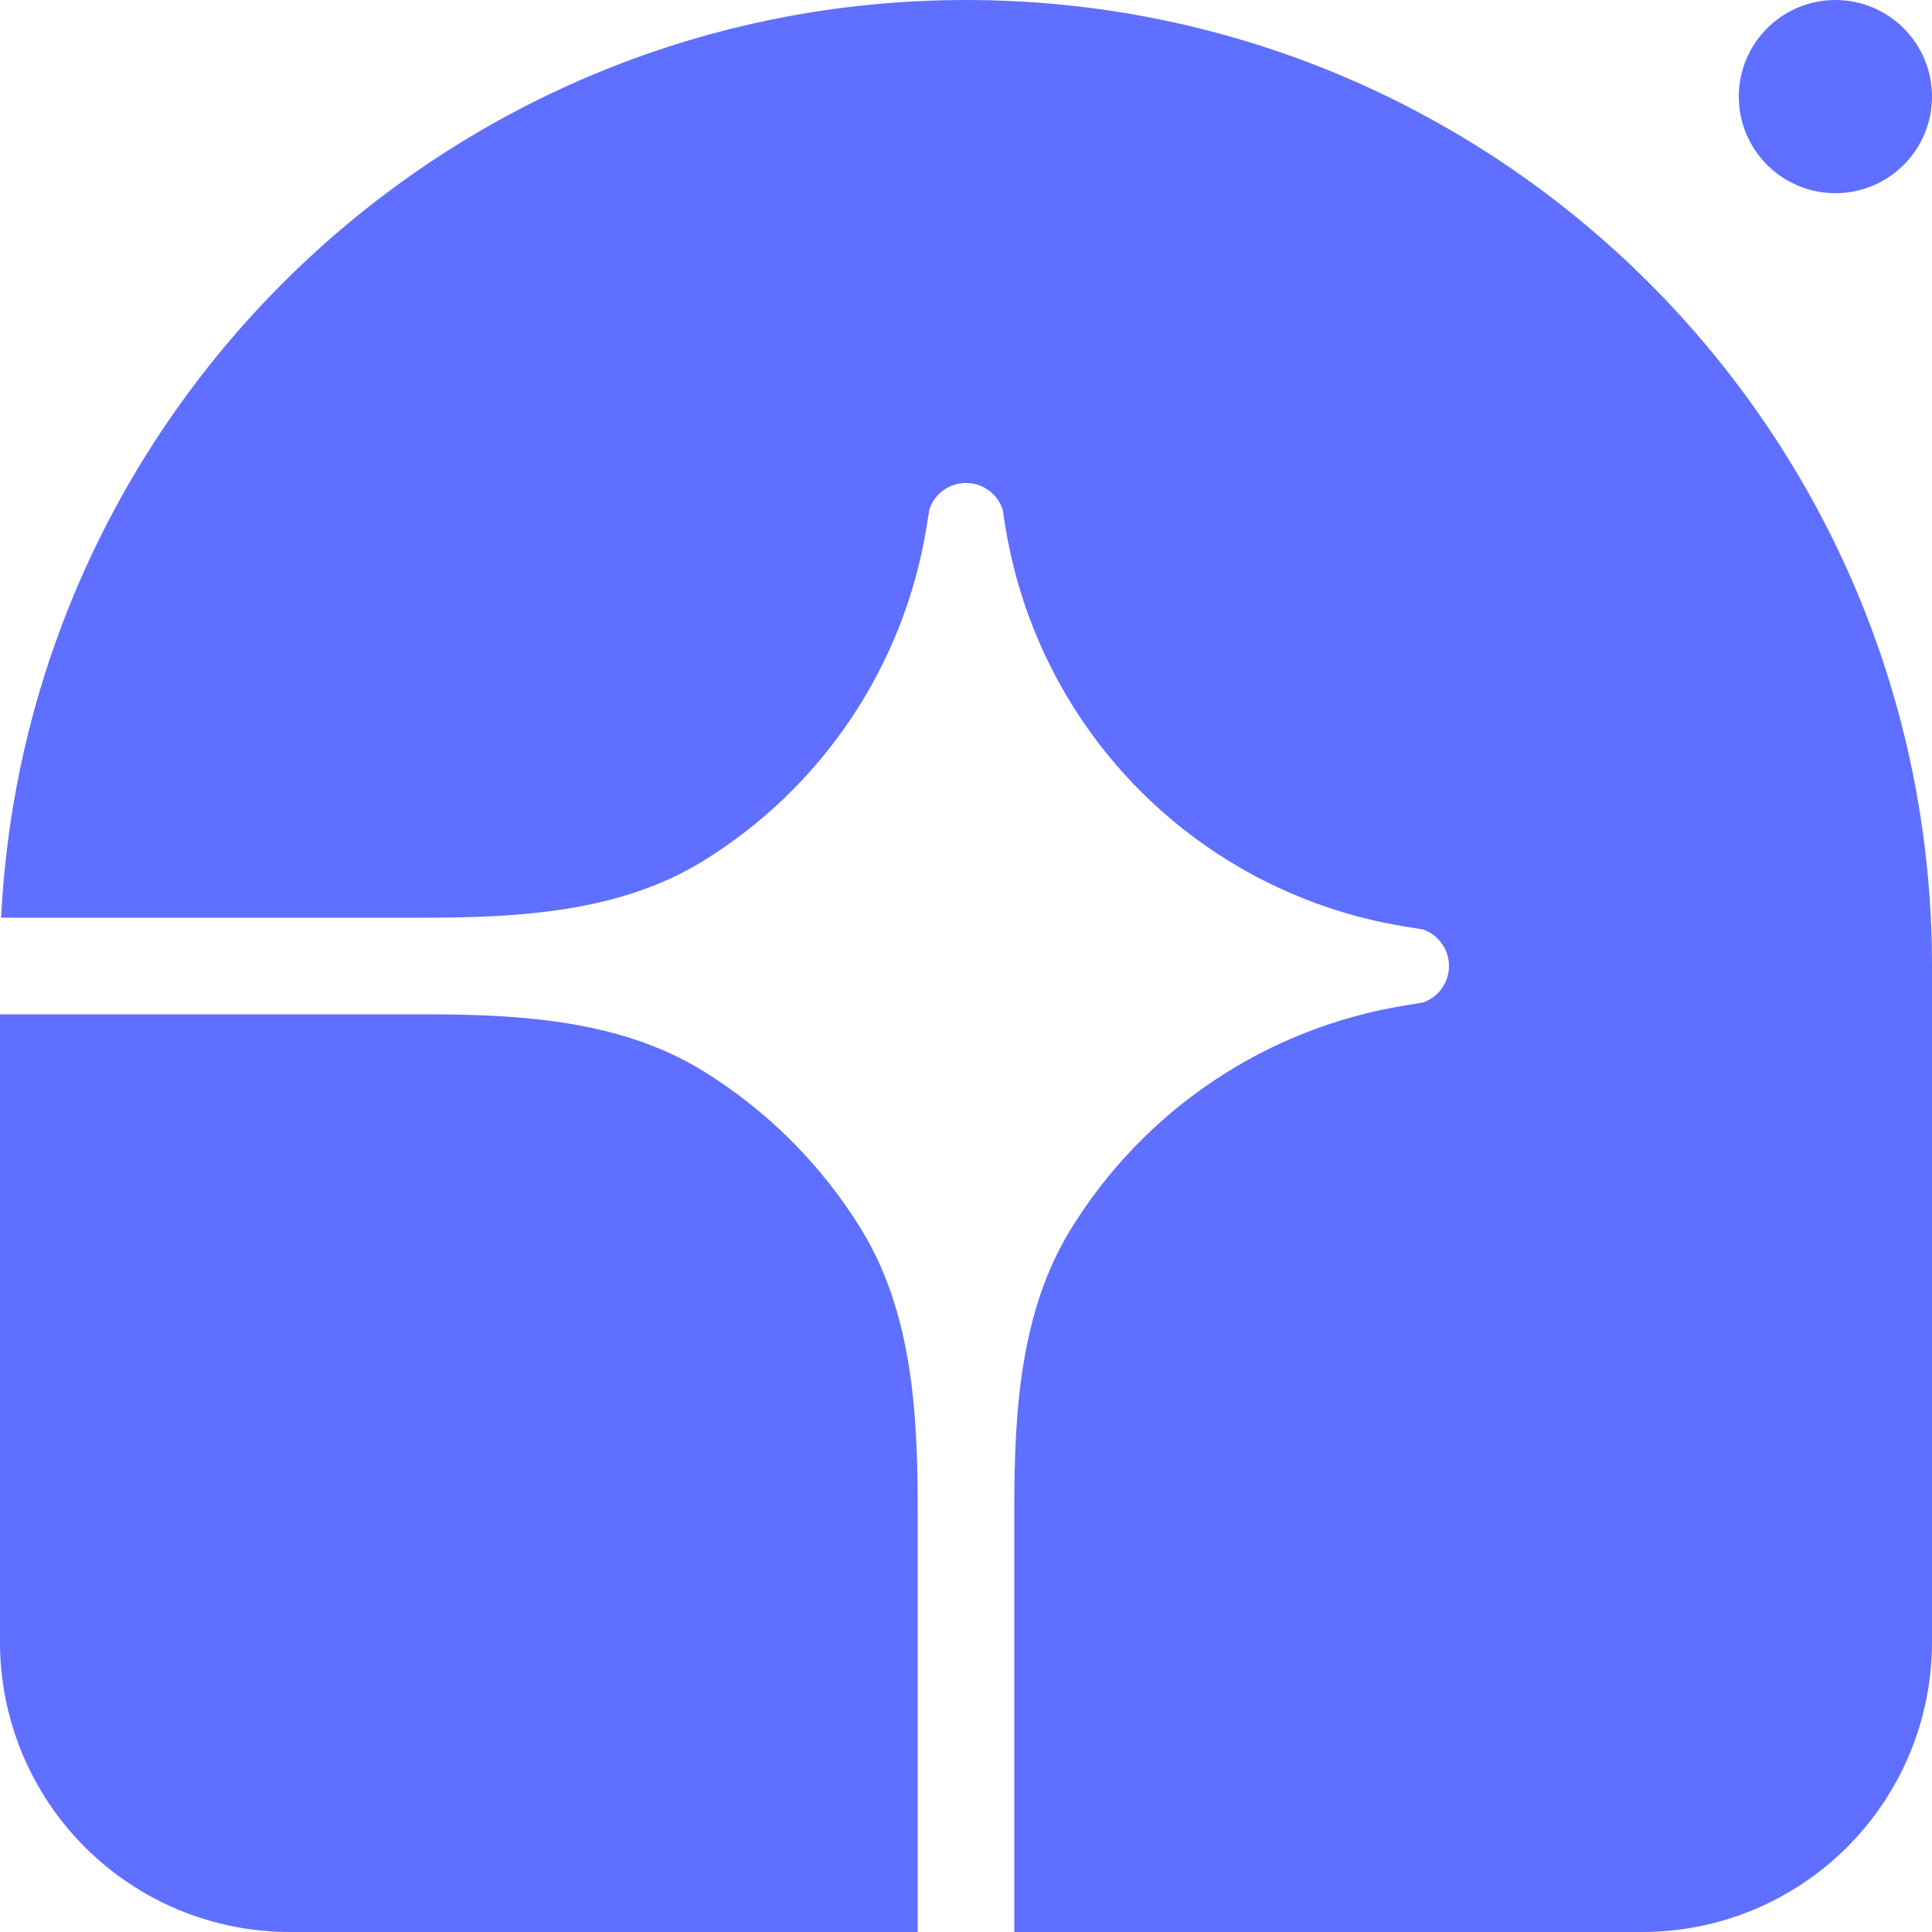
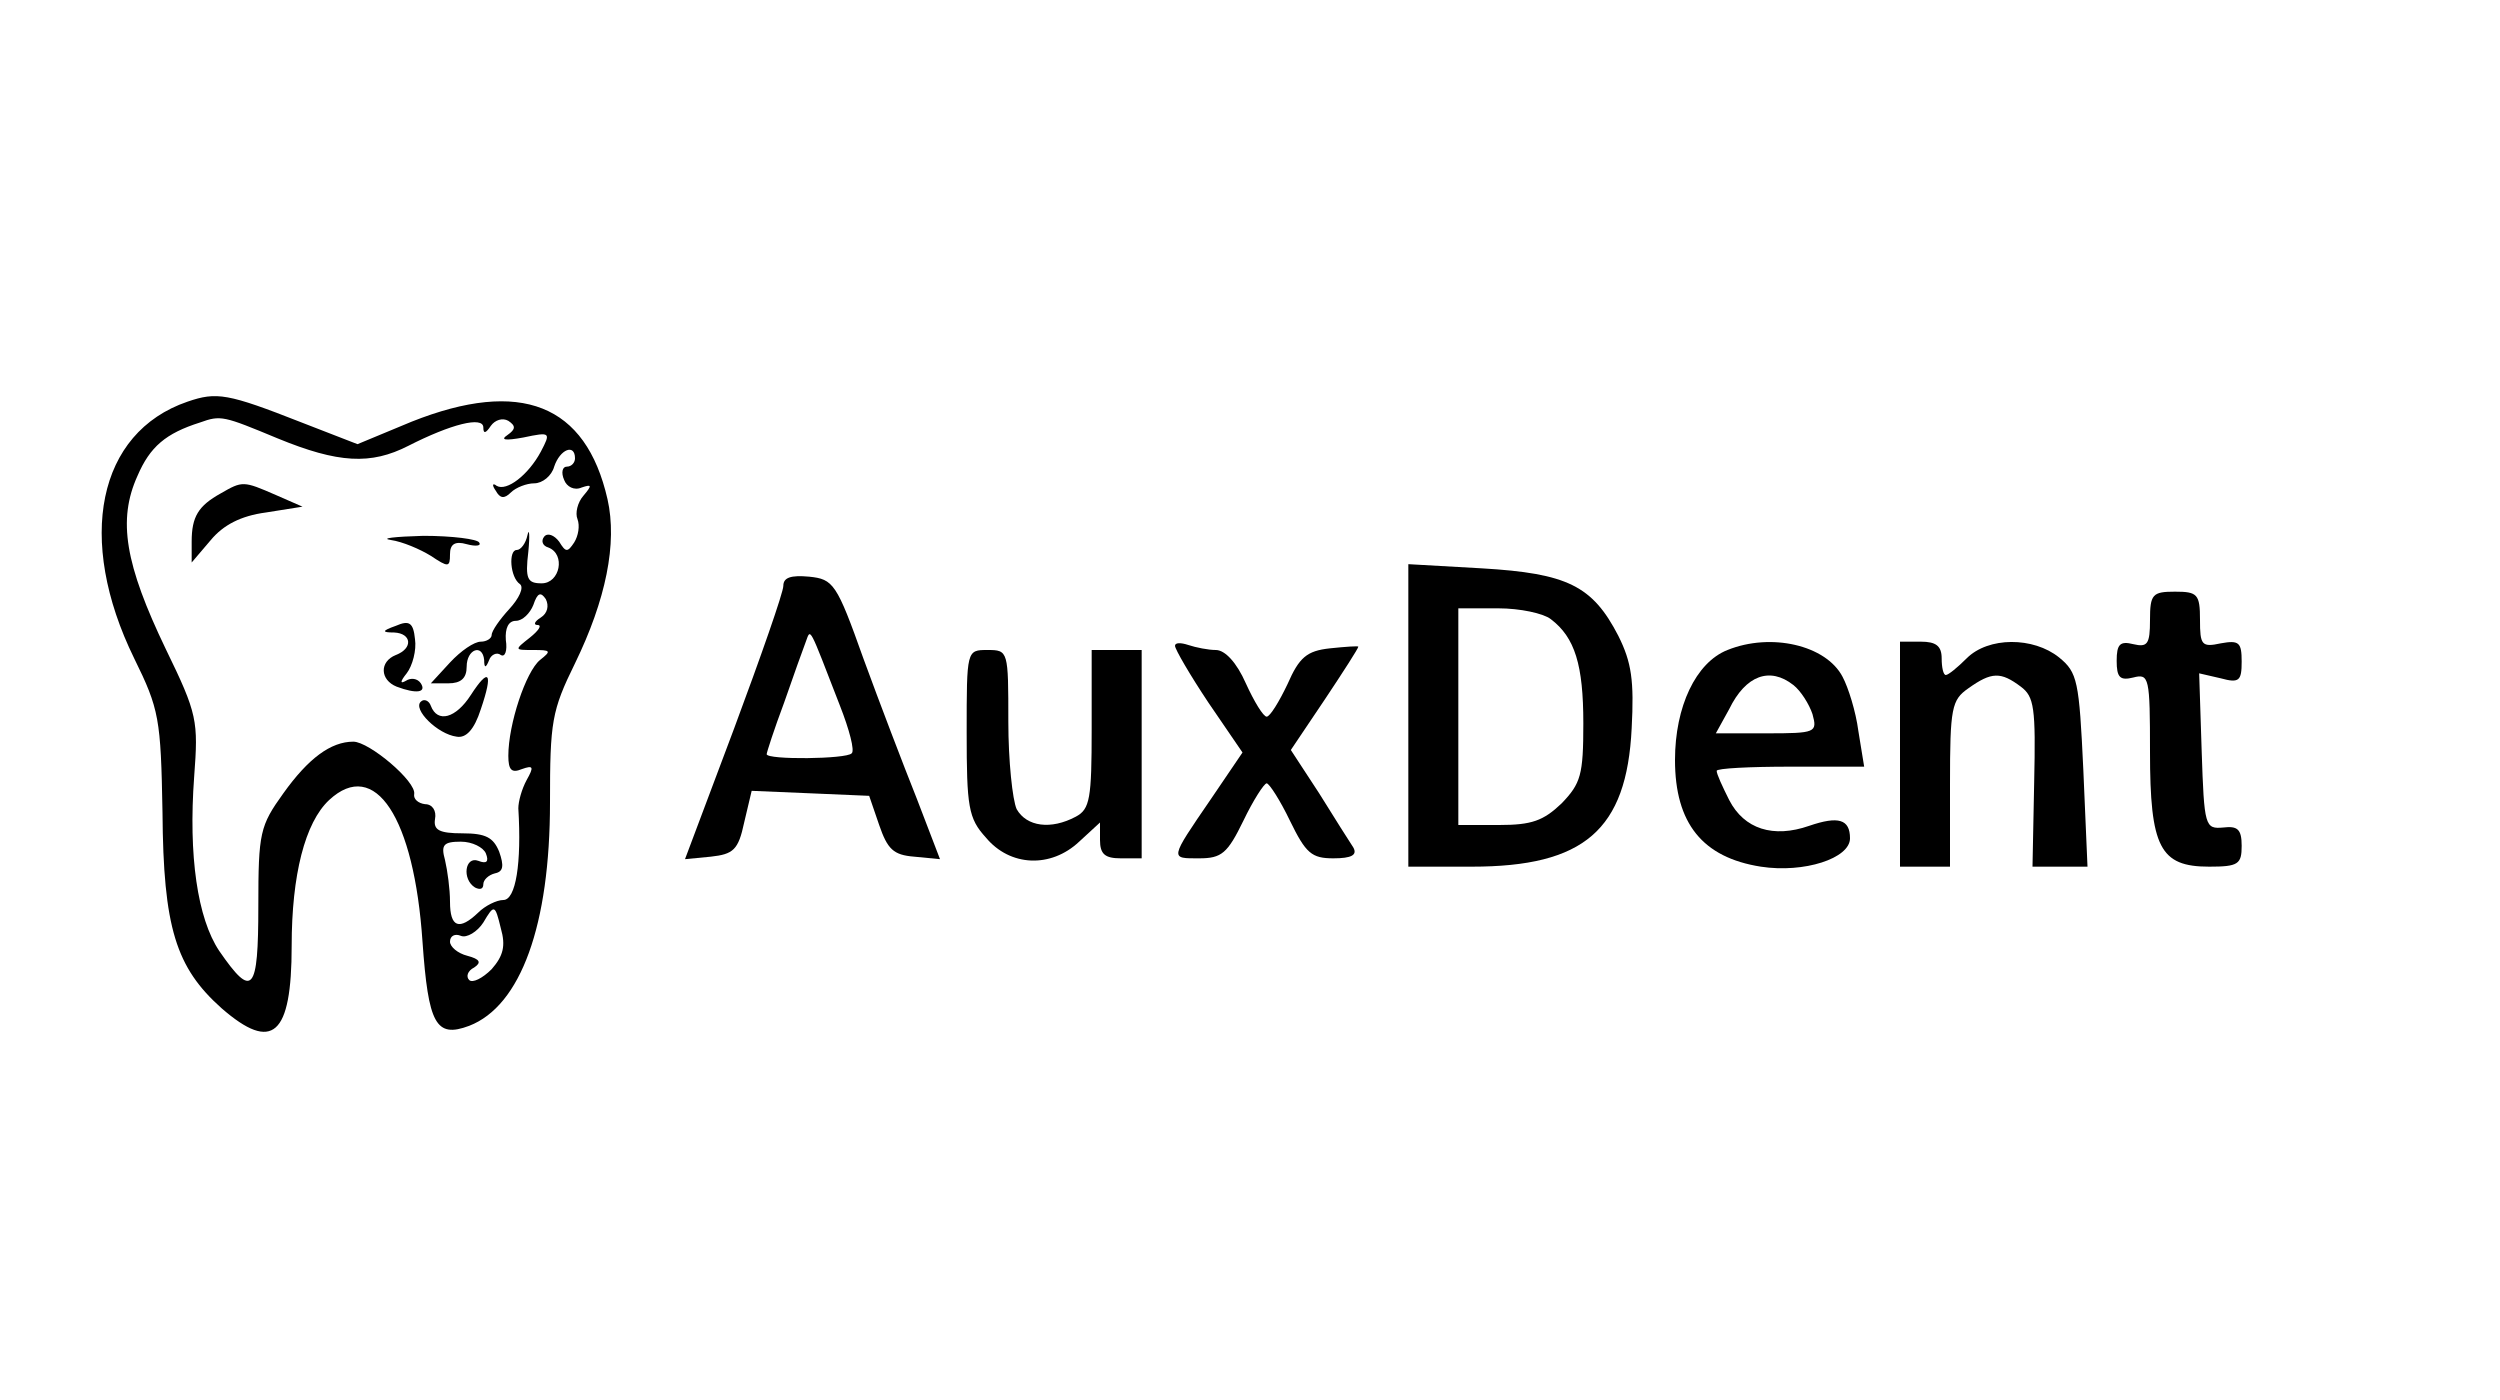
- <svg xmlns="http://www.w3.org/2000/svg" width="46" height="46" viewBox="0 0 46 46" fill="none">
-   <path d="M23 0C35.703 0 46 10.297 46 23V39.1C46 40.93 45.273 42.685 43.979 43.979C42.685 45.273 40.93 46 39.1 46H24.15V35.91C24.15 33.608 24.29 31.223 25.497 29.263C26.362 27.859 27.518 26.657 28.888 25.738C30.258 24.82 31.81 24.208 33.437 23.942L33.878 23.87C34.059 23.808 34.217 23.691 34.328 23.535C34.44 23.379 34.5 23.192 34.5 23C34.5 22.808 34.44 22.621 34.328 22.465C34.217 22.309 34.059 22.192 33.878 22.129L33.437 22.058C31.059 21.67 28.863 20.544 27.159 18.84C25.456 17.137 24.33 14.941 23.942 12.563L23.87 12.122C23.808 11.941 23.691 11.783 23.535 11.671C23.379 11.56 23.192 11.5 23 11.5C22.808 11.5 22.621 11.56 22.465 11.671C22.309 11.783 22.191 11.941 22.129 12.122L22.058 12.563C21.792 14.19 21.18 15.742 20.261 17.111C19.343 18.481 18.141 19.638 16.737 20.502C14.777 21.71 12.392 21.85 10.09 21.85H0.027C0.629 9.682 10.683 0 23 0Z" fill="#5F6FFF" />
-   <path d="M0 24.15H10.09C12.392 24.15 14.777 24.29 16.737 25.498C18.269 26.442 19.558 27.731 20.502 29.263C21.71 31.223 21.85 33.608 21.85 35.91V46H6.9C5.07 46 3.315 45.273 2.021 43.979C0.727 42.685 0 40.93 0 39.1L0 24.15ZM46 2.3C46 2.91 45.758 3.495 45.326 3.926C44.895 4.358 44.31 4.6 43.7 4.6C43.09 4.6 42.505 4.358 42.074 3.926C41.642 3.495 41.4 2.91 41.4 2.3C41.4 1.69 41.642 1.105 42.074 0.674C42.505 0.242 43.09 0 43.7 0C44.31 0 44.895 0.242 45.326 0.674C45.758 1.105 46 1.69 46 2.3Z" fill="#5F6FFF" />
+ <svg xmlns="http://www.w3.org/2000/svg" version="1.0" width="300pt" height="168pt" viewBox="0 0 300 168" preserveAspectRatio="xMidYMid meet">
+   <g transform="translate(0,168) scale(0.1,-0.1)" fill="#000000" stroke="none">
+     <path d="M225 1198 c-108 -37 -134 -165 -64 -308 30 -61 32 -72 34 -185 1 -138 16 -186 71 -235 61 -53 84 -33 84 75 0 85 16 148 45 175 55 51 102 -21 112 -170 7 -99 16 -116 56 -101 62 24 97 121 97 268 0 97 2 110 30 167 37 76 51 144 39 197 -26 114 -104 145 -235 93 l-65 -27 -67 26 c-89 35 -102 37 -137 25z m108 -44 c73 -30 112 -32 157 -9 51 26 90 36 90 22 0 -8 3 -7 9 2 5 7 14 10 21 6 9 -6 9 -10 -1 -17 -9 -6 -3 -7 19 -3 33 7 33 6 21 -17 -15 -28 -41 -48 -53 -41 -5 4 -6 1 -1 -6 5 -9 10 -10 18 -2 6 6 19 11 28 11 10 0 21 9 24 20 7 21 25 28 25 10 0 -5 -4 -10 -10 -10 -5 0 -7 -7 -3 -16 3 -8 12 -13 21 -9 12 4 13 3 2 -10 -7 -8 -10 -21 -7 -28 3 -8 1 -20 -4 -28 -8 -12 -10 -12 -18 1 -6 8 -14 11 -18 6 -4 -5 -2 -11 5 -13 21 -8 14 -43 -8 -43 -17 0 -20 5 -16 38 2 20 1 29 -1 20 -2 -10 -8 -18 -13 -18 -10 0 -8 -33 4 -41 5 -4 -1 -17 -13 -30 -11 -12 -21 -26 -21 -31 0 -4 -6 -8 -13 -8 -8 0 -24 -11 -37 -25 l-23 -25 21 0 c15 0 22 6 22 20 0 21 19 28 21 8 0 -10 2 -10 6 0 2 6 9 10 14 6 5 -3 8 5 6 18 -1 14 3 23 12 23 8 0 17 9 21 19 5 15 9 16 15 7 4 -8 2 -17 -6 -22 -8 -5 -9 -9 -4 -9 6 0 1 -7 -9 -15 -19 -15 -19 -15 4 -15 21 0 22 -1 8 -12 -17 -14 -38 -77 -38 -115 0 -17 4 -21 16 -16 14 5 15 3 6 -13 -6 -11 -10 -26 -10 -34 4 -66 -3 -110 -18 -110 -8 0 -22 -7 -30 -15 -23 -22 -34 -18 -34 13 0 15 -3 37 -6 50 -5 18 -2 22 19 22 14 0 27 -7 30 -14 4 -10 1 -13 -9 -9 -16 6 -20 -22 -4 -32 6 -3 10 -2 10 4 0 5 6 11 14 13 10 2 11 9 5 26 -7 17 -16 22 -44 22 -28 0 -35 4 -33 17 2 10 -3 18 -12 18 -8 1 -14 6 -13 12 3 15 -54 63 -73 63 -27 0 -54 -20 -84 -62 -28 -39 -30 -47 -30 -135 0 -104 -7 -112 -47 -54 -26 39 -37 114 -30 209 5 67 4 75 -34 153 -49 102 -58 155 -34 208 15 35 34 51 75 64 25 9 28 8 93 -19z m257 -637 c-11 -11 -23 -17 -27 -13 -4 4 -2 11 6 15 9 6 7 10 -8 14 -12 3 -21 11 -21 17 0 7 6 10 13 7 7 -3 20 5 27 16 13 22 14 22 21 -7 6 -21 3 -33 -11 -49z" />
+     <path d="M265 1088 c-27 -15 -35 -28 -35 -58 l0 -25 23 27 c15 18 36 29 66 33 l44 7 -32 14 c-39 17 -40 17 -66 2z" />
+     <path d="M469 1032 c14 -2 35 -11 48 -19 21 -14 23 -14 23 2 0 12 6 16 20 12 11 -3 18 -2 15 2 -2 4 -32 8 -67 8 -35 -1 -52 -3 -39 -5z" />
+     <path d="M475 929 c-17 -6 -17 -8 -2 -8 21 -1 23 -19 2 -27 -20 -8 -19 -30 1 -38 24 -9 36 -7 29 4 -4 6 -12 7 -18 3 -7 -4 -7 -1 1 9 7 9 12 28 10 41 -2 20 -7 23 -23 16z" />
+     <path d="M565 846 c-18 -28 -40 -34 -48 -13 -2 6 -8 9 -12 5 -10 -9 20 -39 43 -42 11 -2 21 8 29 33 15 44 10 51 -12 17z" />
+     <path d="M1690 821 l0 -181 76 0 c135 0 186 44 192 166 3 57 0 79 -16 111 -31 60 -61 75 -164 81 l-88 5 0 -182z m171 116 c29 -22 39 -55 39 -125 0 -62 -3 -72 -26 -96 -22 -21 -36 -26 -75 -26 l-49 0 0 130 0 130 48 0 c26 0 54 -6 63 -13z" />
+     <path d="M940 977 c0 -8 -27 -85 -59 -171 l-59 -157 31 3 c27 3 33 8 40 41 l9 38 71 -3 70 -3 12 -35 c10 -29 17 -36 42 -38 l31 -3 -28 73 c-16 40 -45 116 -64 168 -32 90 -36 95 -65 98 -22 2 -31 -1 -31 -11z m68 -144 c11 -28 18 -54 14 -57 -6 -7 -102 -8 -102 -1 0 2 9 30 21 62 11 32 23 65 26 73 6 16 3 21 41 -77z" />
+     <path d="M2580 936 c0 -29 -3 -33 -20 -29 -16 4 -20 0 -20 -20 0 -20 4 -24 20 -20 19 5 20 0 20 -89 0 -115 12 -138 71 -138 35 0 39 3 39 25 0 20 -5 24 -22 22 -22 -2 -23 1 -26 92 l-3 93 26 -6 c22 -6 25 -3 25 20 0 23 -3 26 -25 22 -23 -5 -25 -2 -25 28 0 31 -3 34 -30 34 -27 0 -30 -3 -30 -34z" />
+     <path d="M1410 905 c0 -4 18 -35 40 -68 l41 -60 -38 -56 c-50 -73 -49 -71 -14 -71 27 0 34 6 53 45 12 25 25 45 28 45 3 0 16 -20 28 -45 19 -39 26 -45 52 -45 22 0 29 4 24 13 -4 6 -23 36 -41 65 l-34 52 41 61 c22 33 40 61 40 63 0 1 -15 0 -34 -2 -28 -3 -37 -11 -51 -43 -10 -21 -21 -39 -25 -39 -4 0 -15 18 -25 40 -11 25 -25 40 -36 40 -9 0 -24 3 -33 6 -9 3 -16 3 -16 -1z" />
+     <path d="M2073 900 c-38 -15 -63 -68 -63 -132 0 -76 33 -117 103 -128 52 -8 107 10 107 34 0 23 -14 27 -49 15 -43 -15 -78 -4 -96 31 -8 16 -15 31 -15 35 0 3 40 5 88 5 l89 0 -7 43 c-3 23 -12 52 -19 65 -20 38 -86 53 -138 32z m79 -42 c9 -7 19 -23 23 -35 6 -22 4 -23 -55 -23 l-61 0 16 29 c20 41 49 51 77 29z" />
+     <path d="M2280 775 l0 -135 30 0 30 0 0 99 c0 92 2 101 22 115 28 20 39 20 63 2 16 -12 18 -25 16 -115 l-2 -101 33 0 33 0 -5 116 c-5 107 -7 117 -29 135 -31 25 -85 25 -111 -1 -11 -11 -22 -20 -25 -20 -3 0 -5 9 -5 20 0 15 -7 20 -25 20 l-25 0 0 -135z" />
+     <path d="M1160 801 c0 -89 2 -103 23 -126 29 -35 78 -37 112 -5 l25 23 0 -21 c0 -17 6 -22 25 -22 l25 0 0 125 0 125 -30 0 -30 0 0 -95 c0 -83 -2 -96 -19 -105 -30 -16 -59 -12 -71 9 -5 11 -10 58 -10 105 0 85 0 86 -25 86 -25 0 -25 0 -25 -99z" />
+   </g>
</svg>
